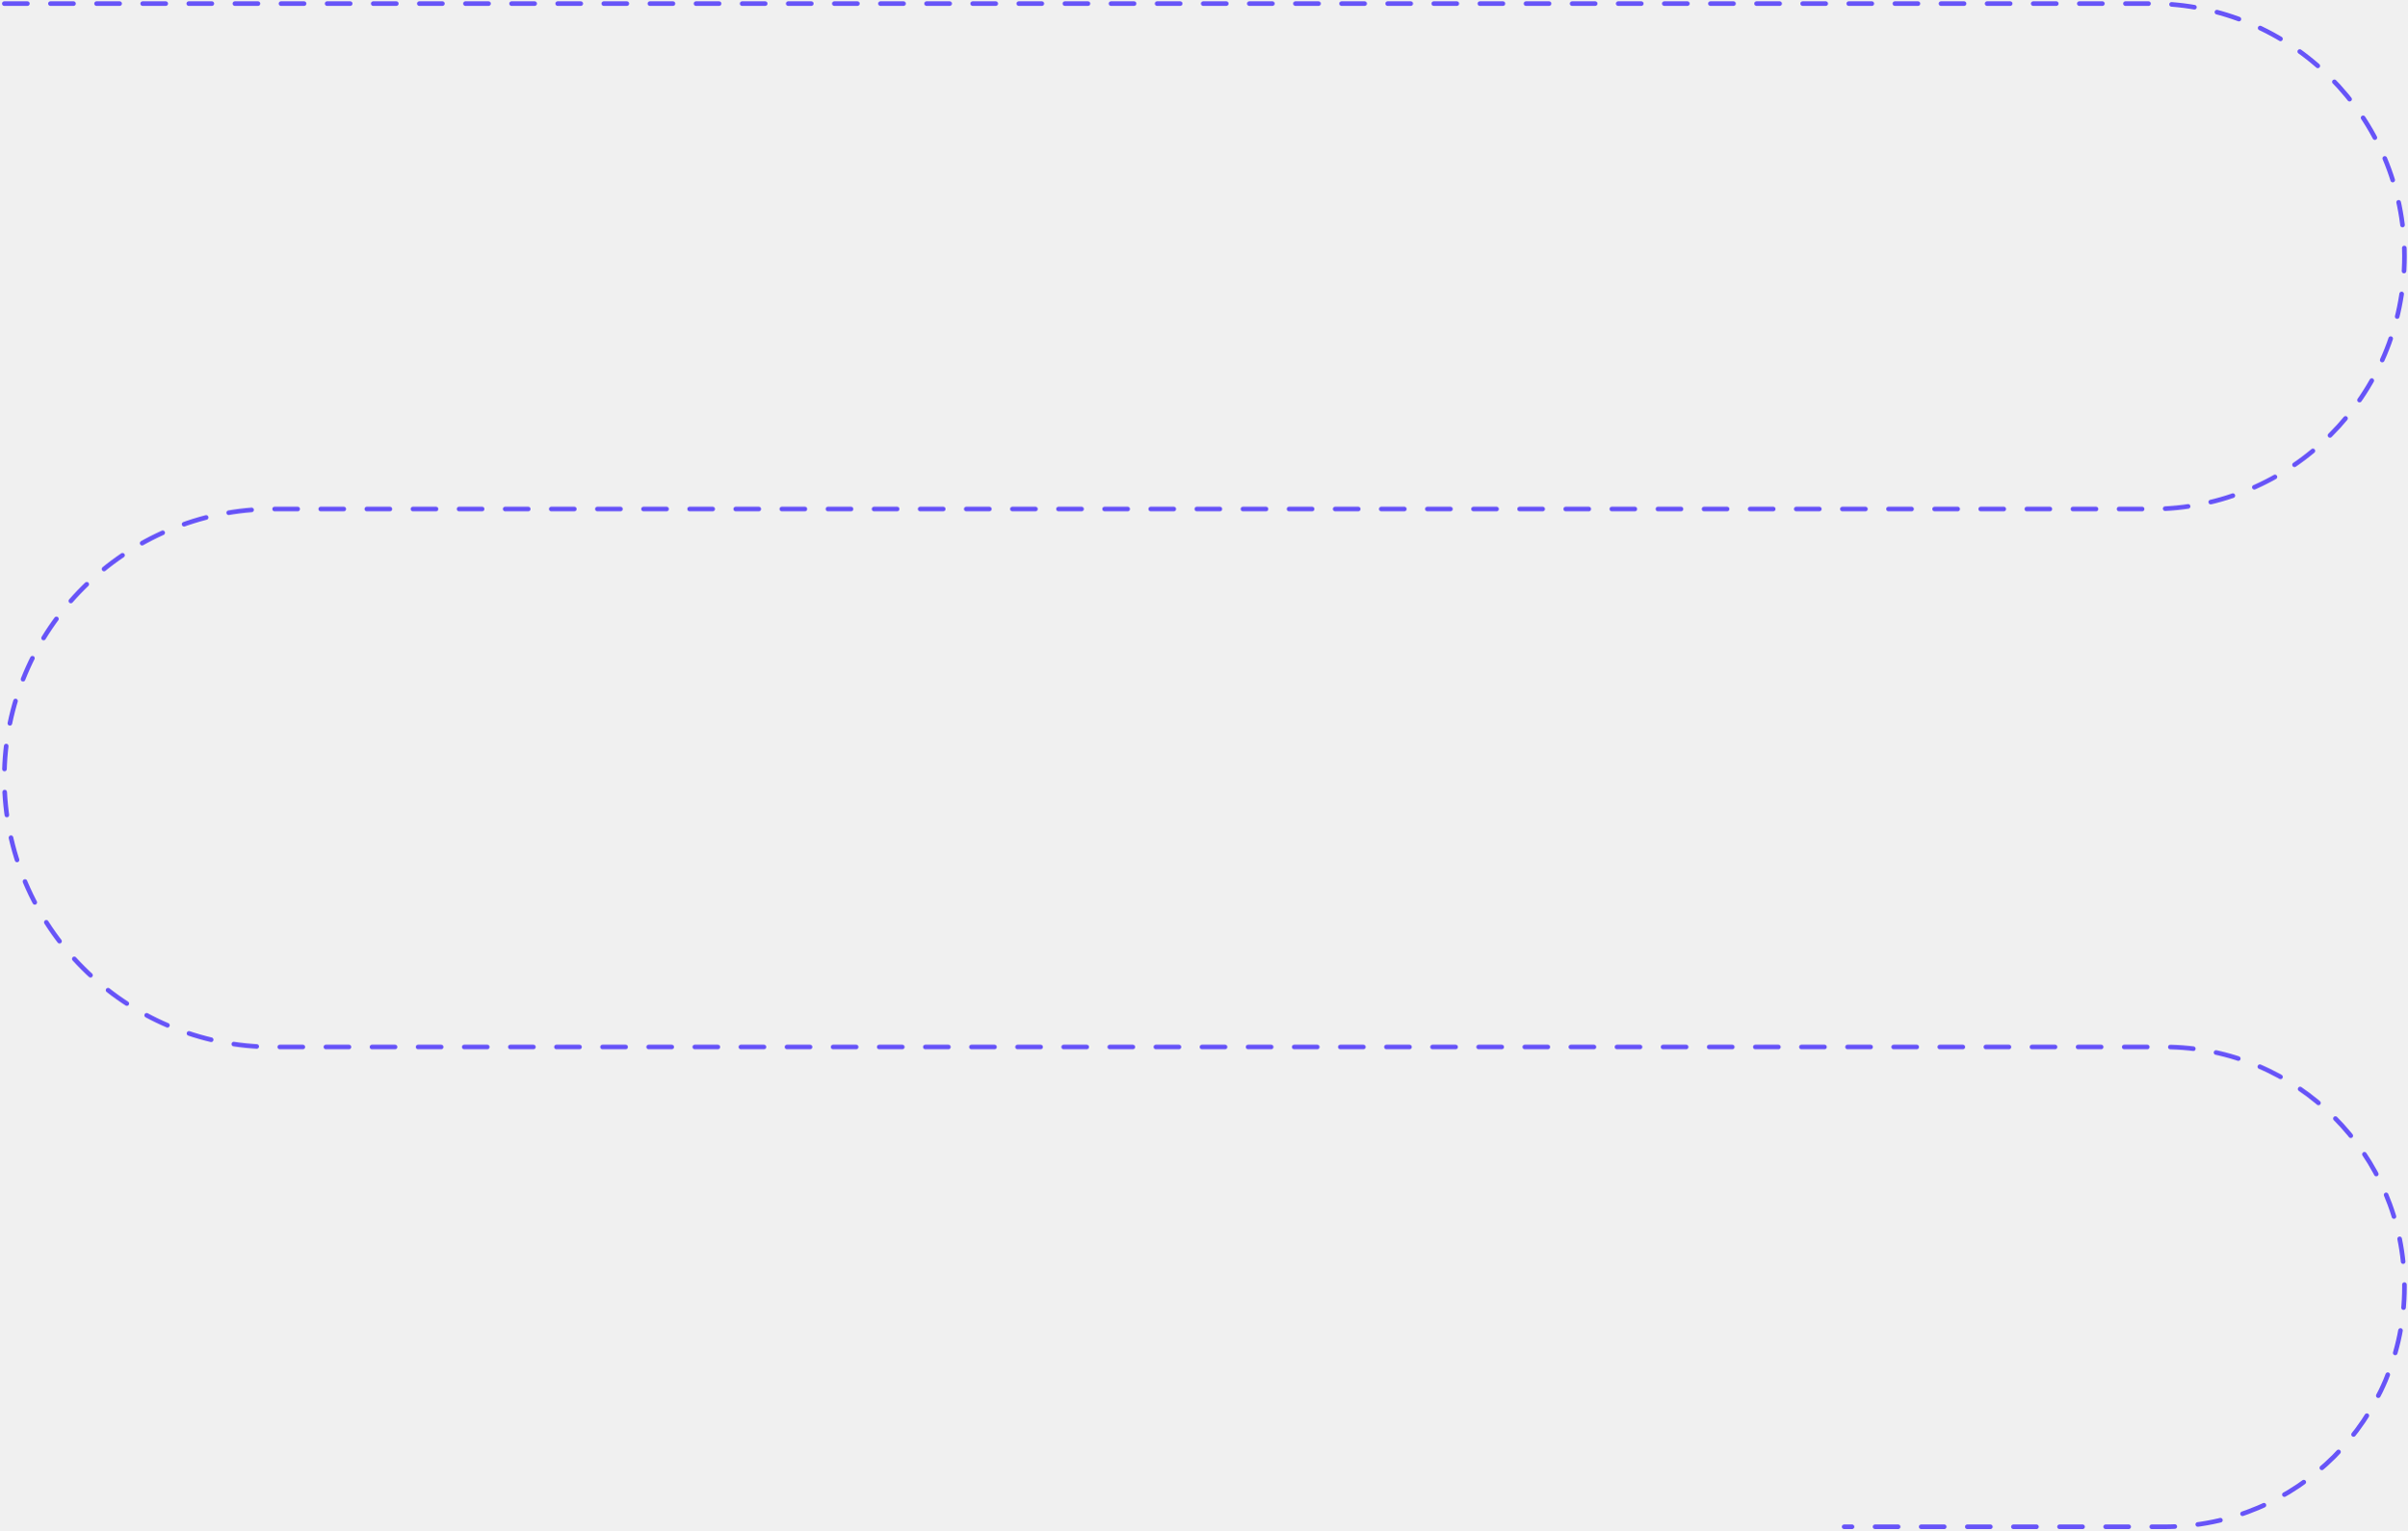
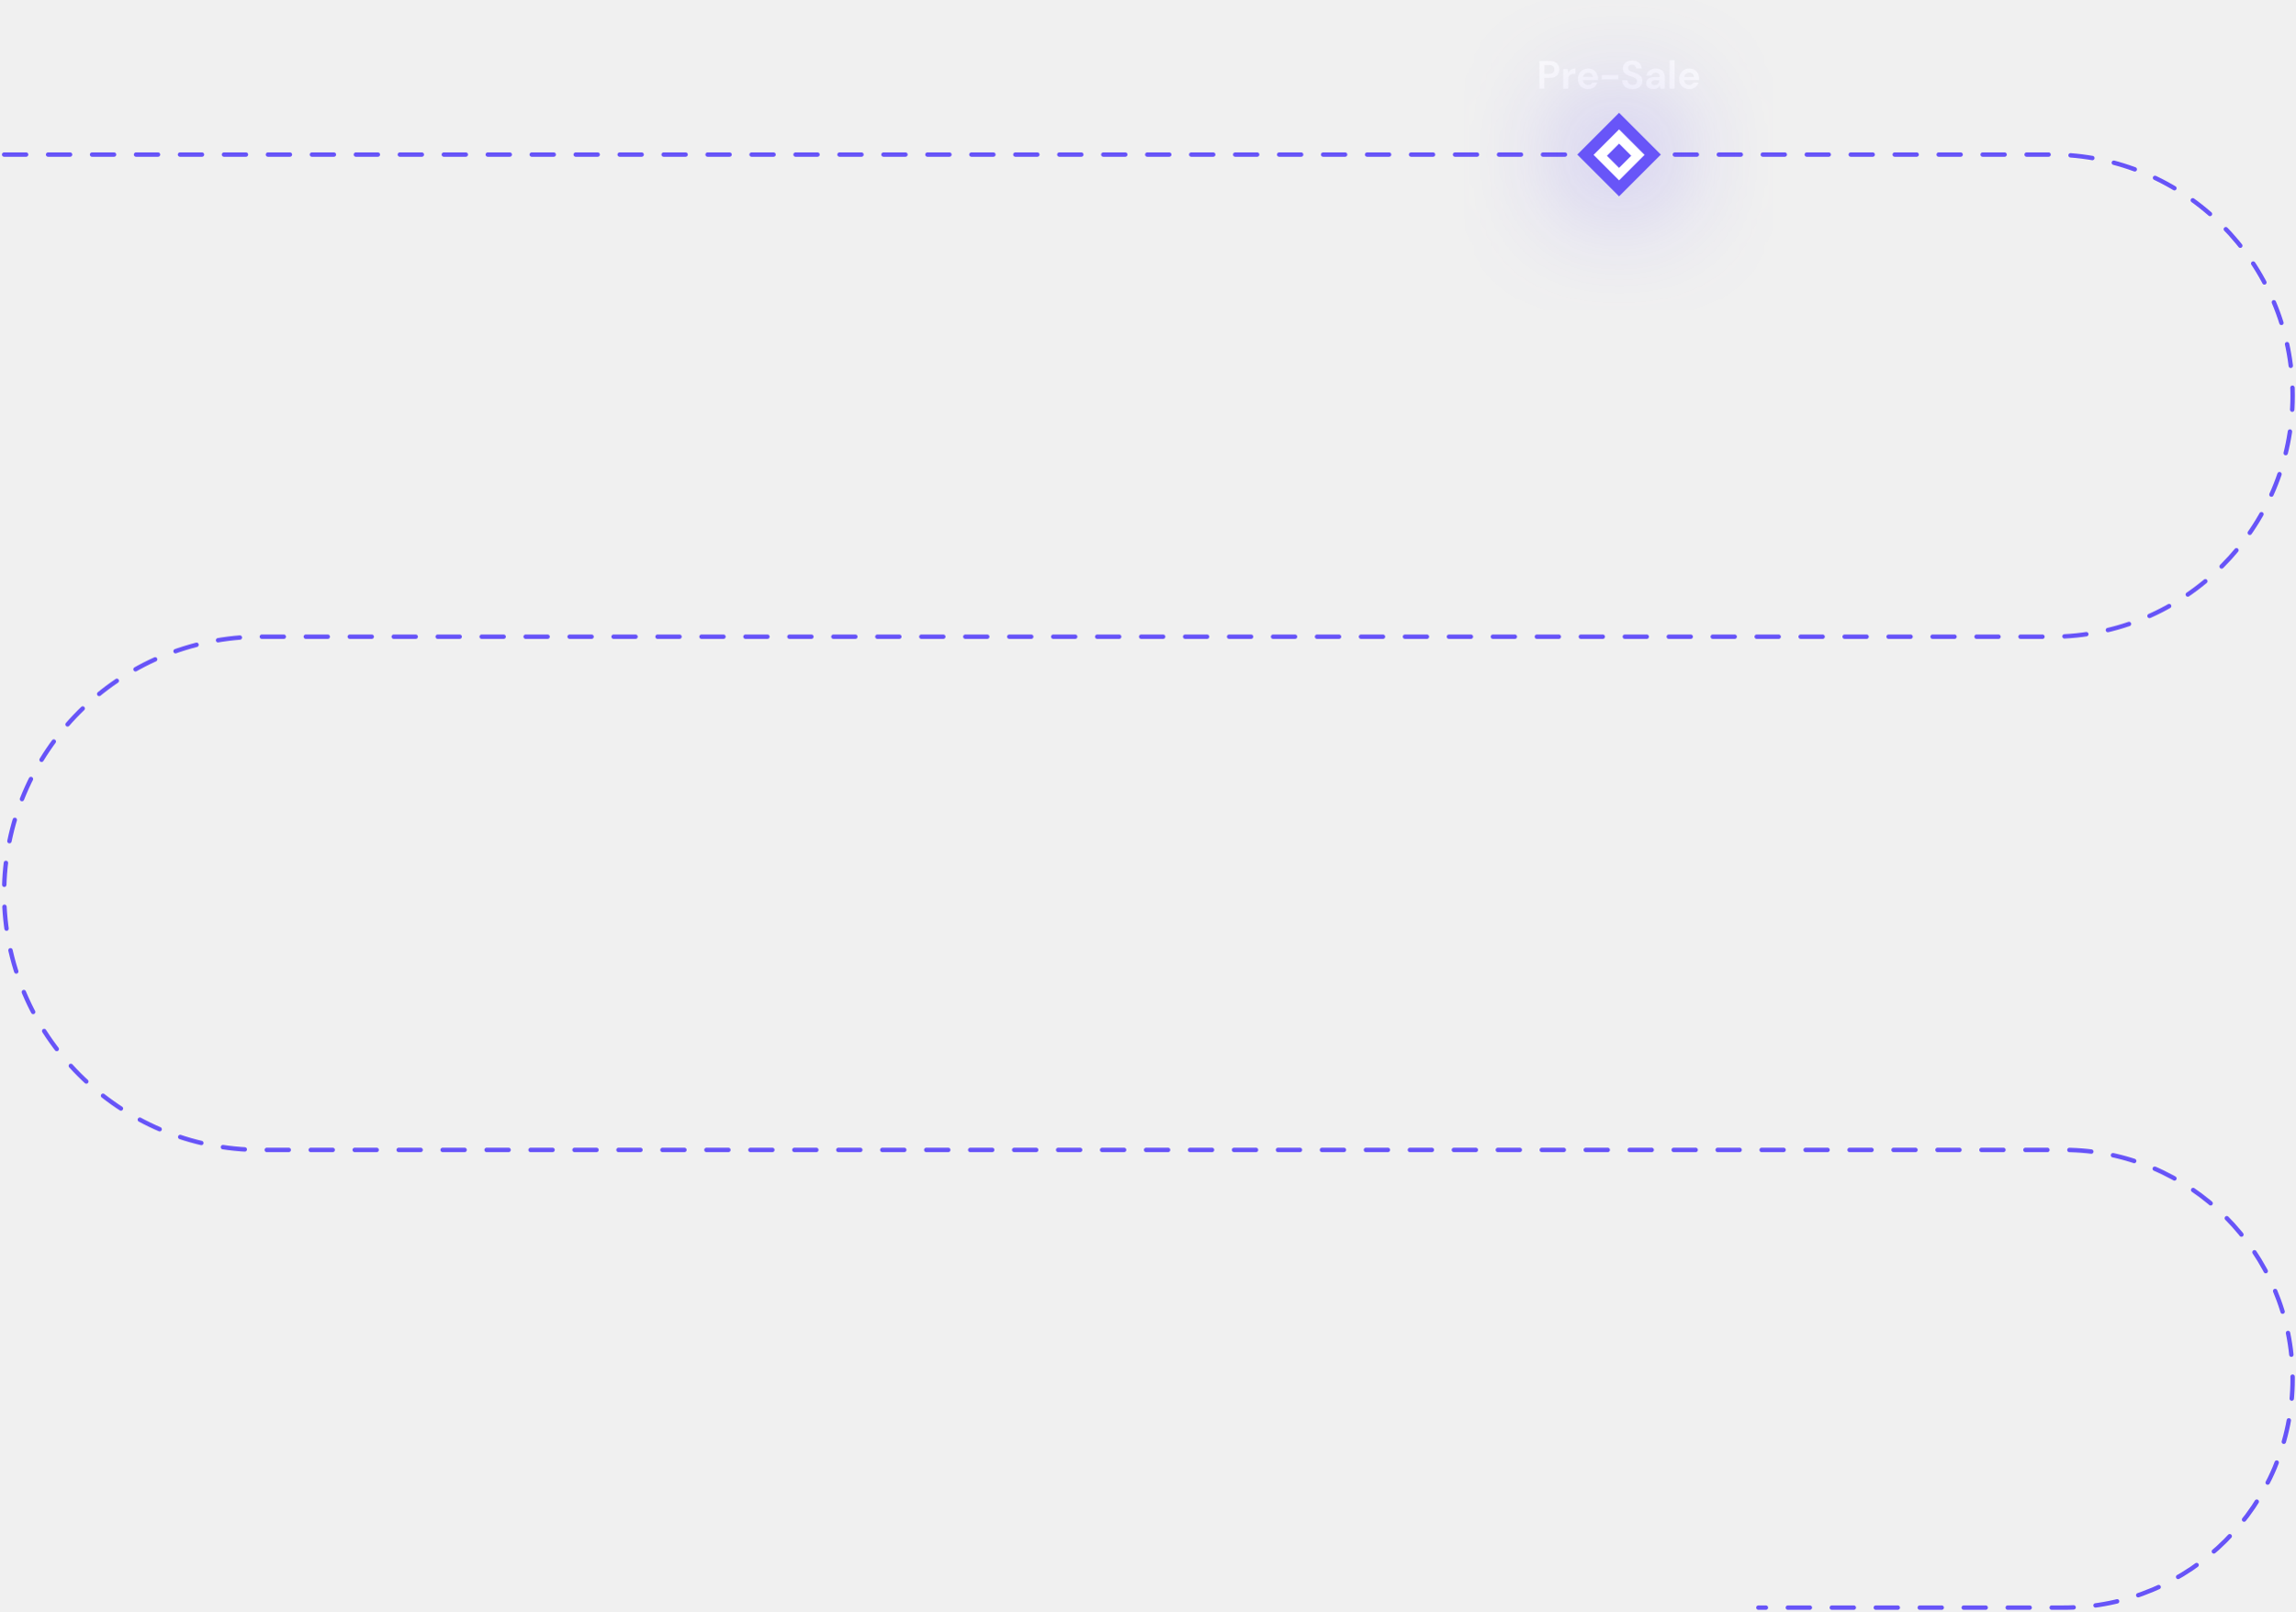
- <svg xmlns="http://www.w3.org/2000/svg" width="1044" height="664" viewBox="0 0 1044 664" fill="none">
-   <path d="M1.876 1.566H933.215C993.779 1.566 1042.88 50.663 1042.88 111.227V111.227C1042.88 171.792 993.779 220.889 933.215 220.889H118.613C54.141 220.889 1.876 273.153 1.876 337.625V337.625C1.876 402.096 54.141 454.361 118.613 454.361H938.774C996.268 454.361 1042.88 500.969 1042.88 558.463V558.463C1042.88 615.958 996.268 662.566 938.774 662.566H799.876" stroke="#6754F8" stroke-width="2" stroke-miterlimit="1" stroke-linecap="round" stroke-dasharray="10 10" />
+ <svg xmlns="http://www.w3.org/2000/svg" width="1044" height="733" viewBox="0 0 1044 733" fill="none">
+   <path d="M1.878 70.314H933.217C993.781 70.314 1042.88 119.411 1042.88 179.975V179.975C1042.88 240.54 993.781 289.637 933.217 289.637H118.614C54.142 289.637 1.878 341.901 1.878 406.373V406.373C1.878 470.844 54.142 523.109 118.614 523.109H938.775C996.27 523.109 1042.88 569.717 1042.88 627.212V627.212C1042.88 684.706 996.27 731.314 938.775 731.314H799.878" stroke="#6754F8" stroke-width="2" stroke-miterlimit="1" stroke-linecap="round" stroke-dasharray="10 10" />
+   <path opacity="0.7" d="M700.224 40.316V27.716H704.886C705.894 27.716 706.728 27.884 707.388 28.22C708.048 28.556 708.54 29.018 708.864 29.606C709.188 30.194 709.35 30.854 709.35 31.586C709.35 32.282 709.194 32.924 708.882 33.512C708.57 34.088 708.084 34.556 707.424 34.916C706.764 35.264 705.918 35.438 704.886 35.438H702.528V40.316H700.224ZM702.528 33.566H704.742C705.546 33.566 706.122 33.392 706.47 33.044C706.83 32.684 707.01 32.198 707.01 31.586C707.01 30.962 706.83 30.476 706.47 30.128C706.122 29.768 705.546 29.588 704.742 29.588H702.528V33.566ZM711.104 40.316V31.388H713.156L713.372 33.062C713.696 32.486 714.134 32.03 714.686 31.694C715.25 31.346 715.91 31.172 716.666 31.172V33.602H716.018C715.514 33.602 715.064 33.68 714.668 33.836C714.272 33.992 713.96 34.262 713.732 34.646C713.516 35.03 713.408 35.564 713.408 36.248V40.316H711.104ZM722.42 40.532C721.52 40.532 720.722 40.34 720.026 39.956C719.33 39.572 718.784 39.032 718.388 38.336C717.992 37.64 717.794 36.836 717.794 35.924C717.794 35 717.986 34.178 718.37 33.458C718.766 32.738 719.306 32.18 719.99 31.784C720.686 31.376 721.502 31.172 722.438 31.172C723.314 31.172 724.088 31.364 724.76 31.748C725.432 32.132 725.954 32.66 726.326 33.332C726.71 33.992 726.902 34.73 726.902 35.546C726.902 35.678 726.896 35.816 726.884 35.96C726.884 36.104 726.878 36.254 726.866 36.41H720.08C720.128 37.106 720.368 37.652 720.8 38.048C721.244 38.444 721.778 38.642 722.402 38.642C722.87 38.642 723.26 38.54 723.572 38.336C723.896 38.12 724.136 37.844 724.292 37.508H726.632C726.464 38.072 726.182 38.588 725.786 39.056C725.402 39.512 724.922 39.872 724.346 40.136C723.782 40.4 723.14 40.532 722.42 40.532ZM722.438 33.044C721.874 33.044 721.376 33.206 720.944 33.53C720.512 33.842 720.236 34.322 720.116 34.97H724.562C724.526 34.382 724.31 33.914 723.914 33.566C723.518 33.218 723.026 33.044 722.438 33.044ZM728.642 36.068V34.142H736.184V36.068H728.642ZM742.688 40.532C741.764 40.532 740.948 40.376 740.24 40.064C739.532 39.74 738.974 39.284 738.566 38.696C738.158 38.096 737.948 37.37 737.936 36.518H740.366C740.39 37.106 740.6 37.604 740.996 38.012C741.404 38.408 741.962 38.606 742.67 38.606C743.282 38.606 743.768 38.462 744.128 38.174C744.488 37.874 744.668 37.478 744.668 36.986C744.668 36.47 744.506 36.068 744.182 35.78C743.87 35.492 743.45 35.258 742.922 35.078C742.394 34.898 741.83 34.706 741.23 34.502C740.258 34.166 739.514 33.734 738.998 33.206C738.494 32.678 738.242 31.976 738.242 31.1C738.23 30.356 738.404 29.72 738.764 29.192C739.136 28.652 739.64 28.238 740.276 27.95C740.912 27.65 741.644 27.5 742.472 27.5C743.312 27.5 744.05 27.65 744.686 27.95C745.334 28.25 745.838 28.67 746.198 29.21C746.57 29.75 746.768 30.392 746.792 31.136H744.326C744.314 30.692 744.14 30.302 743.804 29.966C743.48 29.618 743.024 29.444 742.436 29.444C741.932 29.432 741.506 29.558 741.158 29.822C740.822 30.074 740.654 30.446 740.654 30.938C740.654 31.358 740.786 31.694 741.05 31.946C741.314 32.186 741.674 32.39 742.13 32.558C742.586 32.726 743.108 32.906 743.696 33.098C744.32 33.314 744.89 33.566 745.406 33.854C745.922 34.142 746.336 34.526 746.648 35.006C746.96 35.474 747.116 36.08 747.116 36.824C747.116 37.484 746.948 38.096 746.612 38.66C746.276 39.224 745.778 39.68 745.118 40.028C744.458 40.364 743.648 40.532 742.688 40.532ZM752.15 40.532C751.382 40.532 750.752 40.412 750.26 40.172C749.768 39.92 749.402 39.59 749.162 39.182C748.922 38.774 748.802 38.324 748.802 37.832C748.802 37.004 749.126 36.332 749.774 35.816C750.422 35.3 751.394 35.042 752.69 35.042H754.958V34.826C754.958 34.214 754.784 33.764 754.436 33.476C754.088 33.188 753.656 33.044 753.14 33.044C752.672 33.044 752.264 33.158 751.916 33.386C751.568 33.602 751.352 33.926 751.268 34.358H749.018C749.078 33.71 749.294 33.146 749.666 32.666C750.05 32.186 750.542 31.82 751.142 31.568C751.742 31.304 752.414 31.172 753.158 31.172C754.43 31.172 755.432 31.49 756.164 32.126C756.896 32.762 757.262 33.662 757.262 34.826V40.316H755.3L755.084 38.876C754.82 39.356 754.448 39.752 753.968 40.064C753.5 40.376 752.894 40.532 752.15 40.532ZM752.672 38.732C753.332 38.732 753.842 38.516 754.202 38.084C754.574 37.652 754.808 37.118 754.904 36.482H752.942C752.33 36.482 751.892 36.596 751.628 36.824C751.364 37.04 751.232 37.31 751.232 37.634C751.232 37.982 751.364 38.252 751.628 38.444C751.892 38.636 752.24 38.732 752.672 38.732ZM759.461 40.316V27.356H761.765V40.316H759.461ZM768.457 40.532C767.557 40.532 766.759 40.34 766.063 39.956C765.367 39.572 764.821 39.032 764.425 38.336C764.029 37.64 763.831 36.836 763.831 35.924C763.831 35 764.023 34.178 764.407 33.458C764.803 32.738 765.343 32.18 766.027 31.784C766.723 31.376 767.539 31.172 768.475 31.172C769.351 31.172 770.125 31.364 770.797 31.748C771.469 32.132 771.991 32.66 772.363 33.332C772.747 33.992 772.939 34.73 772.939 35.546C772.939 35.678 772.933 35.816 772.921 35.96C772.921 36.104 772.915 36.254 772.903 36.41H766.117C766.165 37.106 766.405 37.652 766.837 38.048C767.281 38.444 767.815 38.642 768.439 38.642C768.907 38.642 769.297 38.54 769.609 38.336C769.933 38.12 770.173 37.844 770.329 37.508H772.669C772.501 38.072 772.219 38.588 771.823 39.056C771.439 39.512 770.959 39.872 770.383 40.136C769.819 40.4 769.177 40.532 768.457 40.532ZM768.475 33.044C767.911 33.044 767.413 33.206 766.981 33.53C766.549 33.842 766.273 34.322 766.153 34.97H770.599C770.563 34.382 770.347 33.914 769.951 33.566C769.555 33.218 769.063 33.044 768.475 33.044Z" fill="white" />
+   <g filter="url(#filter0_f_852_21812)">
+     <circle cx="736.5" cy="70.316" r="15.114" fill="#6855F8" />
+   </g>
+   <rect x="736.5" y="51.316" width="26.87" height="26.87" transform="rotate(45 736.5 51.3164)" fill="#6855F8" />
+   <rect x="736.5" y="58.843" width="16.404" height="16.404" transform="rotate(45 736.5 58.8433)" fill="white" />
+   <rect x="736.5" y="65.327" width="7.801" height="7.801" transform="rotate(45 736.5 65.3271)" fill="#6855F8" />
+   <defs>
+     <filter id="filter0_f_852_21812" x="666.302" y="0.118" width="140.396" height="140.396" filterUnits="userSpaceOnUse" color-interpolation-filters="sRGB">
+       <feFlood flood-opacity="0" result="BackgroundImageFix" />
+       <feBlend mode="normal" in="SourceGraphic" in2="BackgroundImageFix" result="shape" />
+       <feGaussianBlur stdDeviation="27.542" result="effect1_foregroundBlur_852_21812" />
+     </filter>
+   </defs>
</svg>
